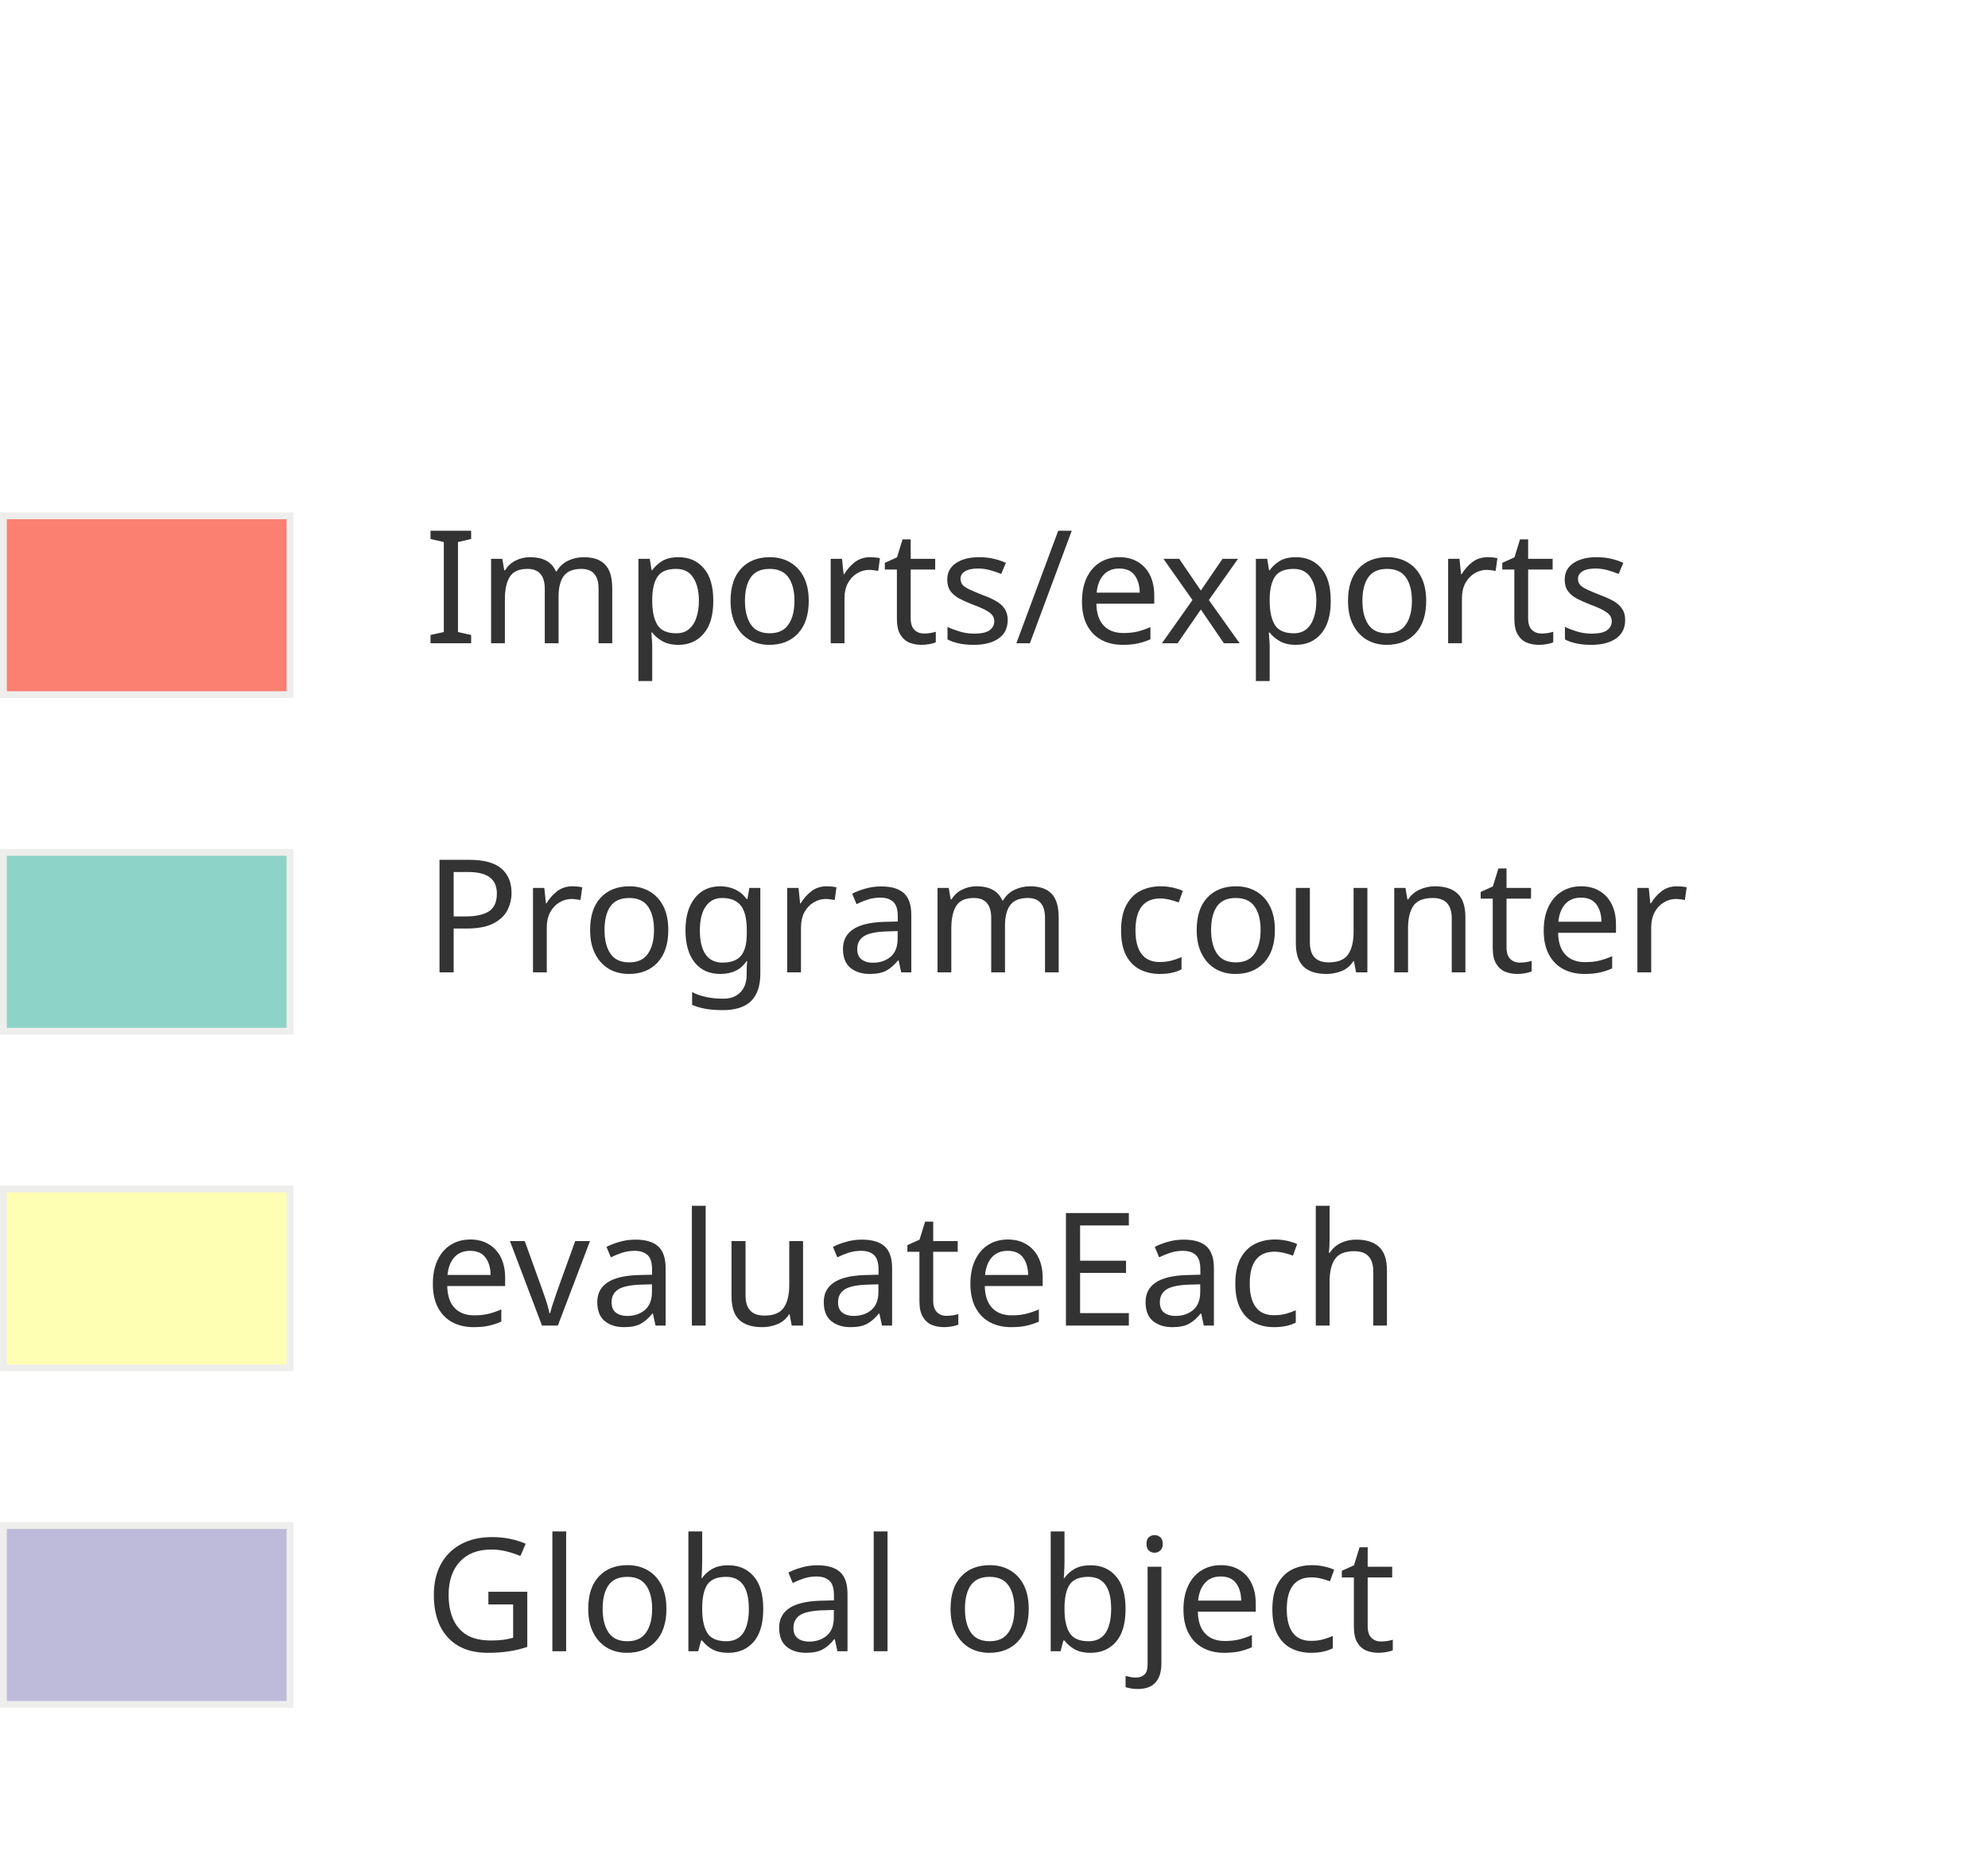
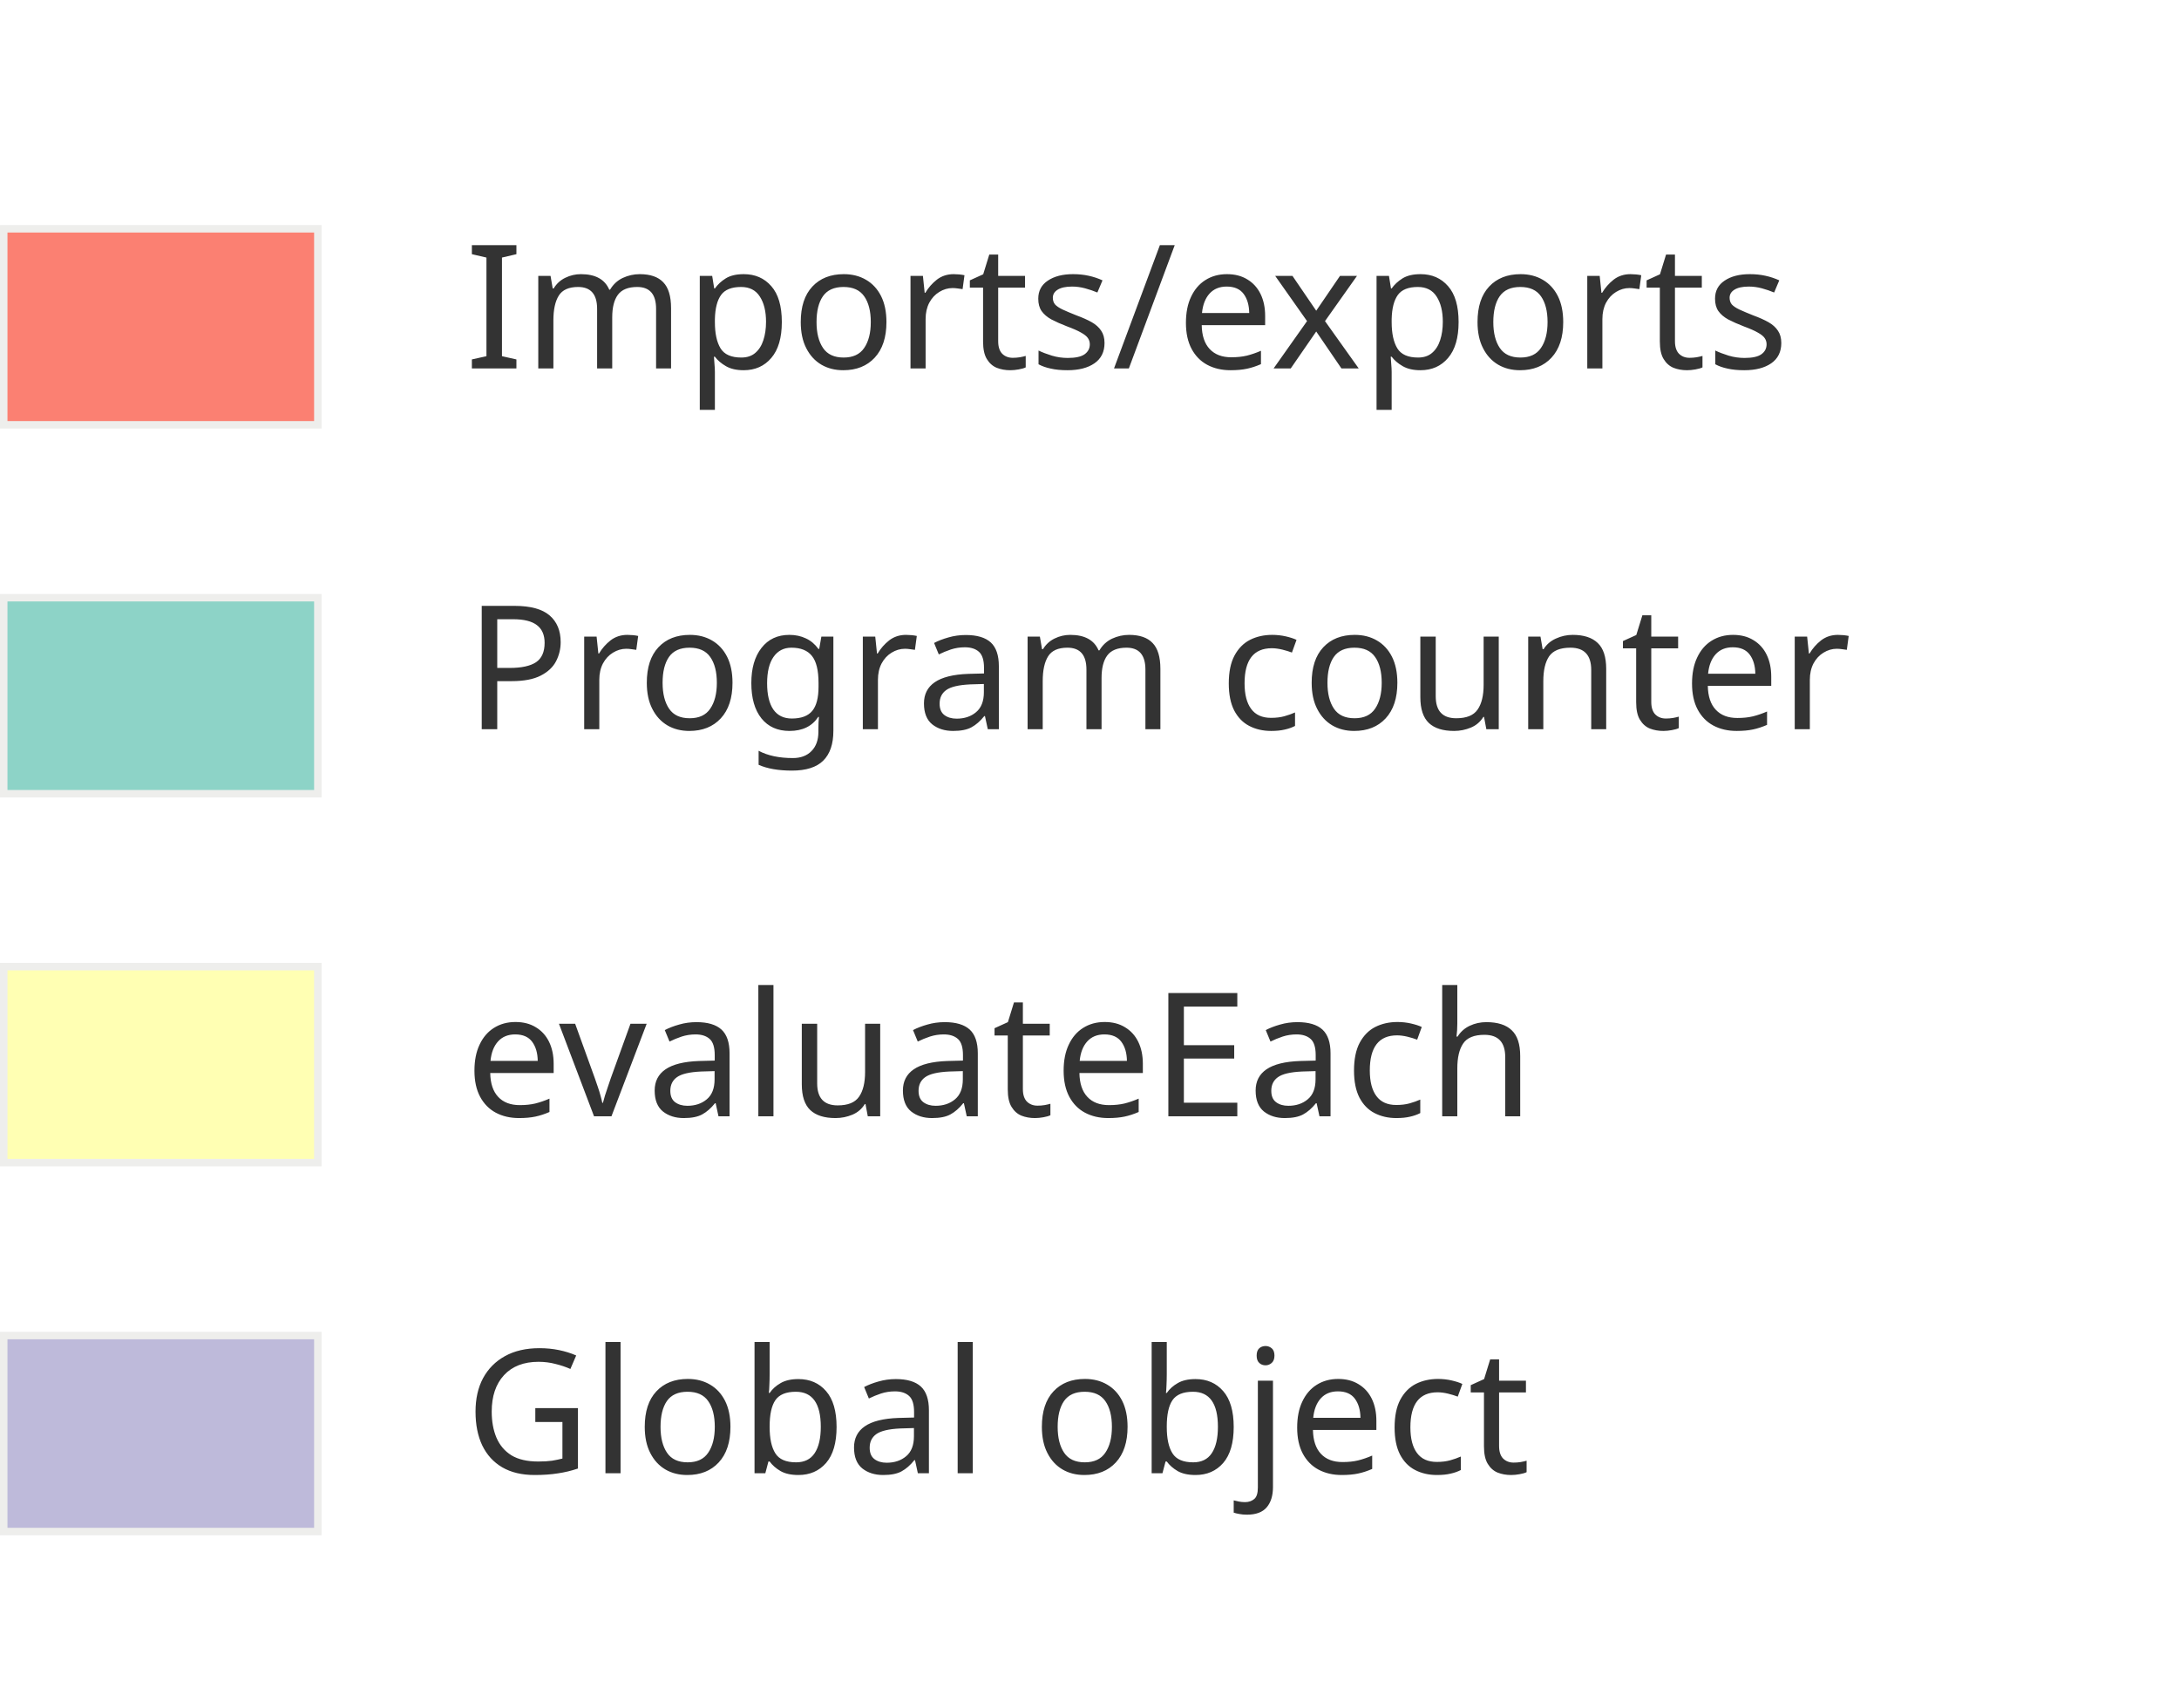
- <svg xmlns="http://www.w3.org/2000/svg" width="71.202mm" height="66.822mm" viewBox="0 0 252.291 236.773" id="svg4567" version="1.1">
+ <svg xmlns="http://www.w3.org/2000/svg" width="71.202mm" height="55.822mm" viewBox="0 0 252.291 197.796" id="svg4567" version="1.1">
  <defs id="defs4569">
    <marker orient="auto" refY="0" refX="0" id="Arrow1Lend" style="overflow:visible">
      <path id="path5261" d="M 0,0 5,-5 -12.5,0 5,5 0,0 Z" style="fill:#000000;fill-opacity:1;fill-rule:evenodd;stroke:#000000;stroke-width:1pt;stroke-opacity:1" transform="matrix(-0.8,0,0,-0.8,-10,0)" />
    </marker>
  </defs>
-   <g id="layer1" transform="translate(528.8732,-137.7396)">
+   <g id="layer1" transform="translate(528.8732,-176.716)">
    <rect style="opacity:1;fill:#fb8072;fill-opacity:1;stroke:#eeeeec;stroke-width:0.865;stroke-miterlimit:4;stroke-dasharray:none;stroke-dashoffset:0;stroke-opacity:1" id="rect4164-12-2" width="36.367" height="22.699" x="-528.441" y="203.212" />
    <rect style="opacity:1;fill:#8dd3c7;fill-opacity:1;stroke:#eeeeec;stroke-width:0.865;stroke-miterlimit:4;stroke-dasharray:none;stroke-dashoffset:0;stroke-opacity:1" id="rect4164-12-1" width="36.367" height="22.699" x="-528.441" y="245.935" />
    <rect style="opacity:1;fill:#bebada;fill-opacity:1;stroke:#eeeeec;stroke-width:0.865;stroke-miterlimit:4;stroke-dasharray:none;stroke-dashoffset:0;stroke-opacity:1" id="rect4164-12-7" width="36.367" height="22.699" x="-528.441" y="331.381" />
    <rect style="opacity:1;fill:#ffffb3;fill-opacity:1;stroke:#eeeeec;stroke-width:0.865;stroke-miterlimit:4;stroke-dasharray:none;stroke-dashoffset:0;stroke-opacity:1" id="rect4164-12-9" width="36.367" height="22.699" x="-528.441" y="288.658" />
    <text xml:space="preserve" style="font-style:normal;font-variant:normal;font-weight:normal;font-stretch:condensed;font-size:16.25px;line-height:125%;font-family:'Fira Sans Condensed';-inkscape-font-specification:'Fira Sans Condensed, Condensed';letter-spacing:0px;word-spacing:0px;fill:#333333;fill-opacity:1;stroke:none;stroke-width:1px;stroke-linecap:butt;stroke-linejoin:miter;stroke-opacity:1" x="-475.036" y="219.387" id="text5206">
      <tspan id="tspan5208" x="-475.036" y="219.387" style="font-style:normal;font-variant:normal;font-weight:normal;font-stretch:condensed;font-size:20px;font-family:'Fira Sans Condensed';-inkscape-font-specification:'Fira Sans Condensed, Condensed';fill:#333333;fill-opacity:1">Imports/exports</tspan>
    </text>
    <text xml:space="preserve" style="font-style:normal;font-variant:normal;font-weight:normal;font-stretch:condensed;font-size:20px;line-height:125%;font-family:'Fira Sans Condensed';-inkscape-font-specification:'Fira Sans Condensed, Condensed';letter-spacing:0px;word-spacing:0px;fill:#333333;fill-opacity:1;stroke:none;stroke-width:1px;stroke-linecap:butt;stroke-linejoin:miter;stroke-opacity:1" x="-475.036" y="261.16" id="text5206-3">
      <tspan id="tspan5208-5" x="-475.036" y="261.16" style="font-style:normal;font-variant:normal;font-weight:normal;font-stretch:condensed;font-size:20px;font-family:'Fira Sans Condensed';-inkscape-font-specification:'Fira Sans Condensed, Condensed';fill:#333333;fill-opacity:1">Program counter</tspan>
    </text>
    <text xml:space="preserve" style="font-style:normal;font-variant:normal;font-weight:normal;font-stretch:condensed;font-size:20px;line-height:125%;font-family:'Fira Sans Condensed';-inkscape-font-specification:'Fira Sans Condensed, Condensed';letter-spacing:0px;word-spacing:0px;fill:#333333;fill-opacity:1;stroke:none;stroke-width:1px;stroke-linecap:butt;stroke-linejoin:miter;stroke-opacity:1" x="-475.036" y="347.329" id="text5206-2">
      <tspan id="tspan5208-3" x="-475.036" y="347.329" style="font-style:normal;font-variant:normal;font-weight:normal;font-stretch:condensed;font-size:20px;font-family:'Fira Sans Condensed';-inkscape-font-specification:'Fira Sans Condensed, Condensed';fill:#333333;fill-opacity:1">Global object</tspan>
    </text>
    <text xml:space="preserve" style="font-style:normal;font-variant:normal;font-weight:normal;font-stretch:condensed;font-size:20px;line-height:125%;font-family:'Fira Sans Condensed';-inkscape-font-specification:'Fira Sans Condensed, Condensed';letter-spacing:0px;word-spacing:0px;fill:#333333;fill-opacity:1;stroke:none;stroke-width:1px;stroke-linecap:butt;stroke-linejoin:miter;stroke-opacity:1" x="-475.036" y="305.995" id="text5206-8">
      <tspan id="tspan5208-1" x="-475.036" y="305.995" style="font-style:normal;font-variant:normal;font-weight:normal;font-stretch:condensed;font-size:20px;font-family:'Fira Sans Condensed';-inkscape-font-specification:'Fira Sans Condensed, Condensed';fill:#333333;fill-opacity:1">evaluateEach</tspan>
    </text>
-     <g id="g15856" transform="translate(66.42862,2.142859)">
+     <g id="g15856" transform="translate(68.57148,37.14289)">
      <text id="text5244" y="135.218" x="-276.972" style="font-style:normal;font-variant:normal;font-weight:normal;font-stretch:condensed;font-size:16.25px;line-height:125%;font-family:'Fira Sans Condensed';-inkscape-font-specification:'Fira Sans Condensed, Condensed';letter-spacing:0px;word-spacing:0px;fill:#000000;fill-opacity:1;stroke:none;stroke-width:1px;stroke-linecap:butt;stroke-linejoin:miter;stroke-opacity:1" xml:space="preserve">
        <tspan style="font-style:normal;font-variant:normal;font-weight:normal;font-stretch:condensed;font-size:16.25px;font-family:'Fira Sans Condensed';-inkscape-font-specification:'Fira Sans Condensed, Condensed'" y="135.218" x="-276.972" id="tspan5246">intentional margin</tspan>
        <tspan style="font-style:normal;font-variant:normal;font-weight:normal;font-stretch:condensed;font-size:16.25px;font-family:'Fira Sans Condensed';-inkscape-font-specification:'Fira Sans Condensed, Condensed'" id="tspan5248" y="155.53" x="-276.972">for spacing with text</tspan>
        <tspan style="font-style:normal;font-variant:normal;font-weight:normal;font-stretch:condensed;font-size:16.25px;font-family:'Fira Sans Condensed';-inkscape-font-specification:'Fira Sans Condensed, Condensed'" id="tspan5250" y="175.843" x="-276.972">above</tspan>
      </text>
      <path id="path5252" d="m -283.579,139.146 c -22.917,7.44 -13.69,11.667 -50,12.143" style="fill:none;fill-rule:evenodd;stroke:#000000;stroke-width:1;stroke-linecap:butt;stroke-linejoin:miter;stroke-miterlimit:4;stroke-dasharray:none;stroke-opacity:1;marker-end:url(#Arrow1Lend)" />
    </g>
  </g>
</svg>
